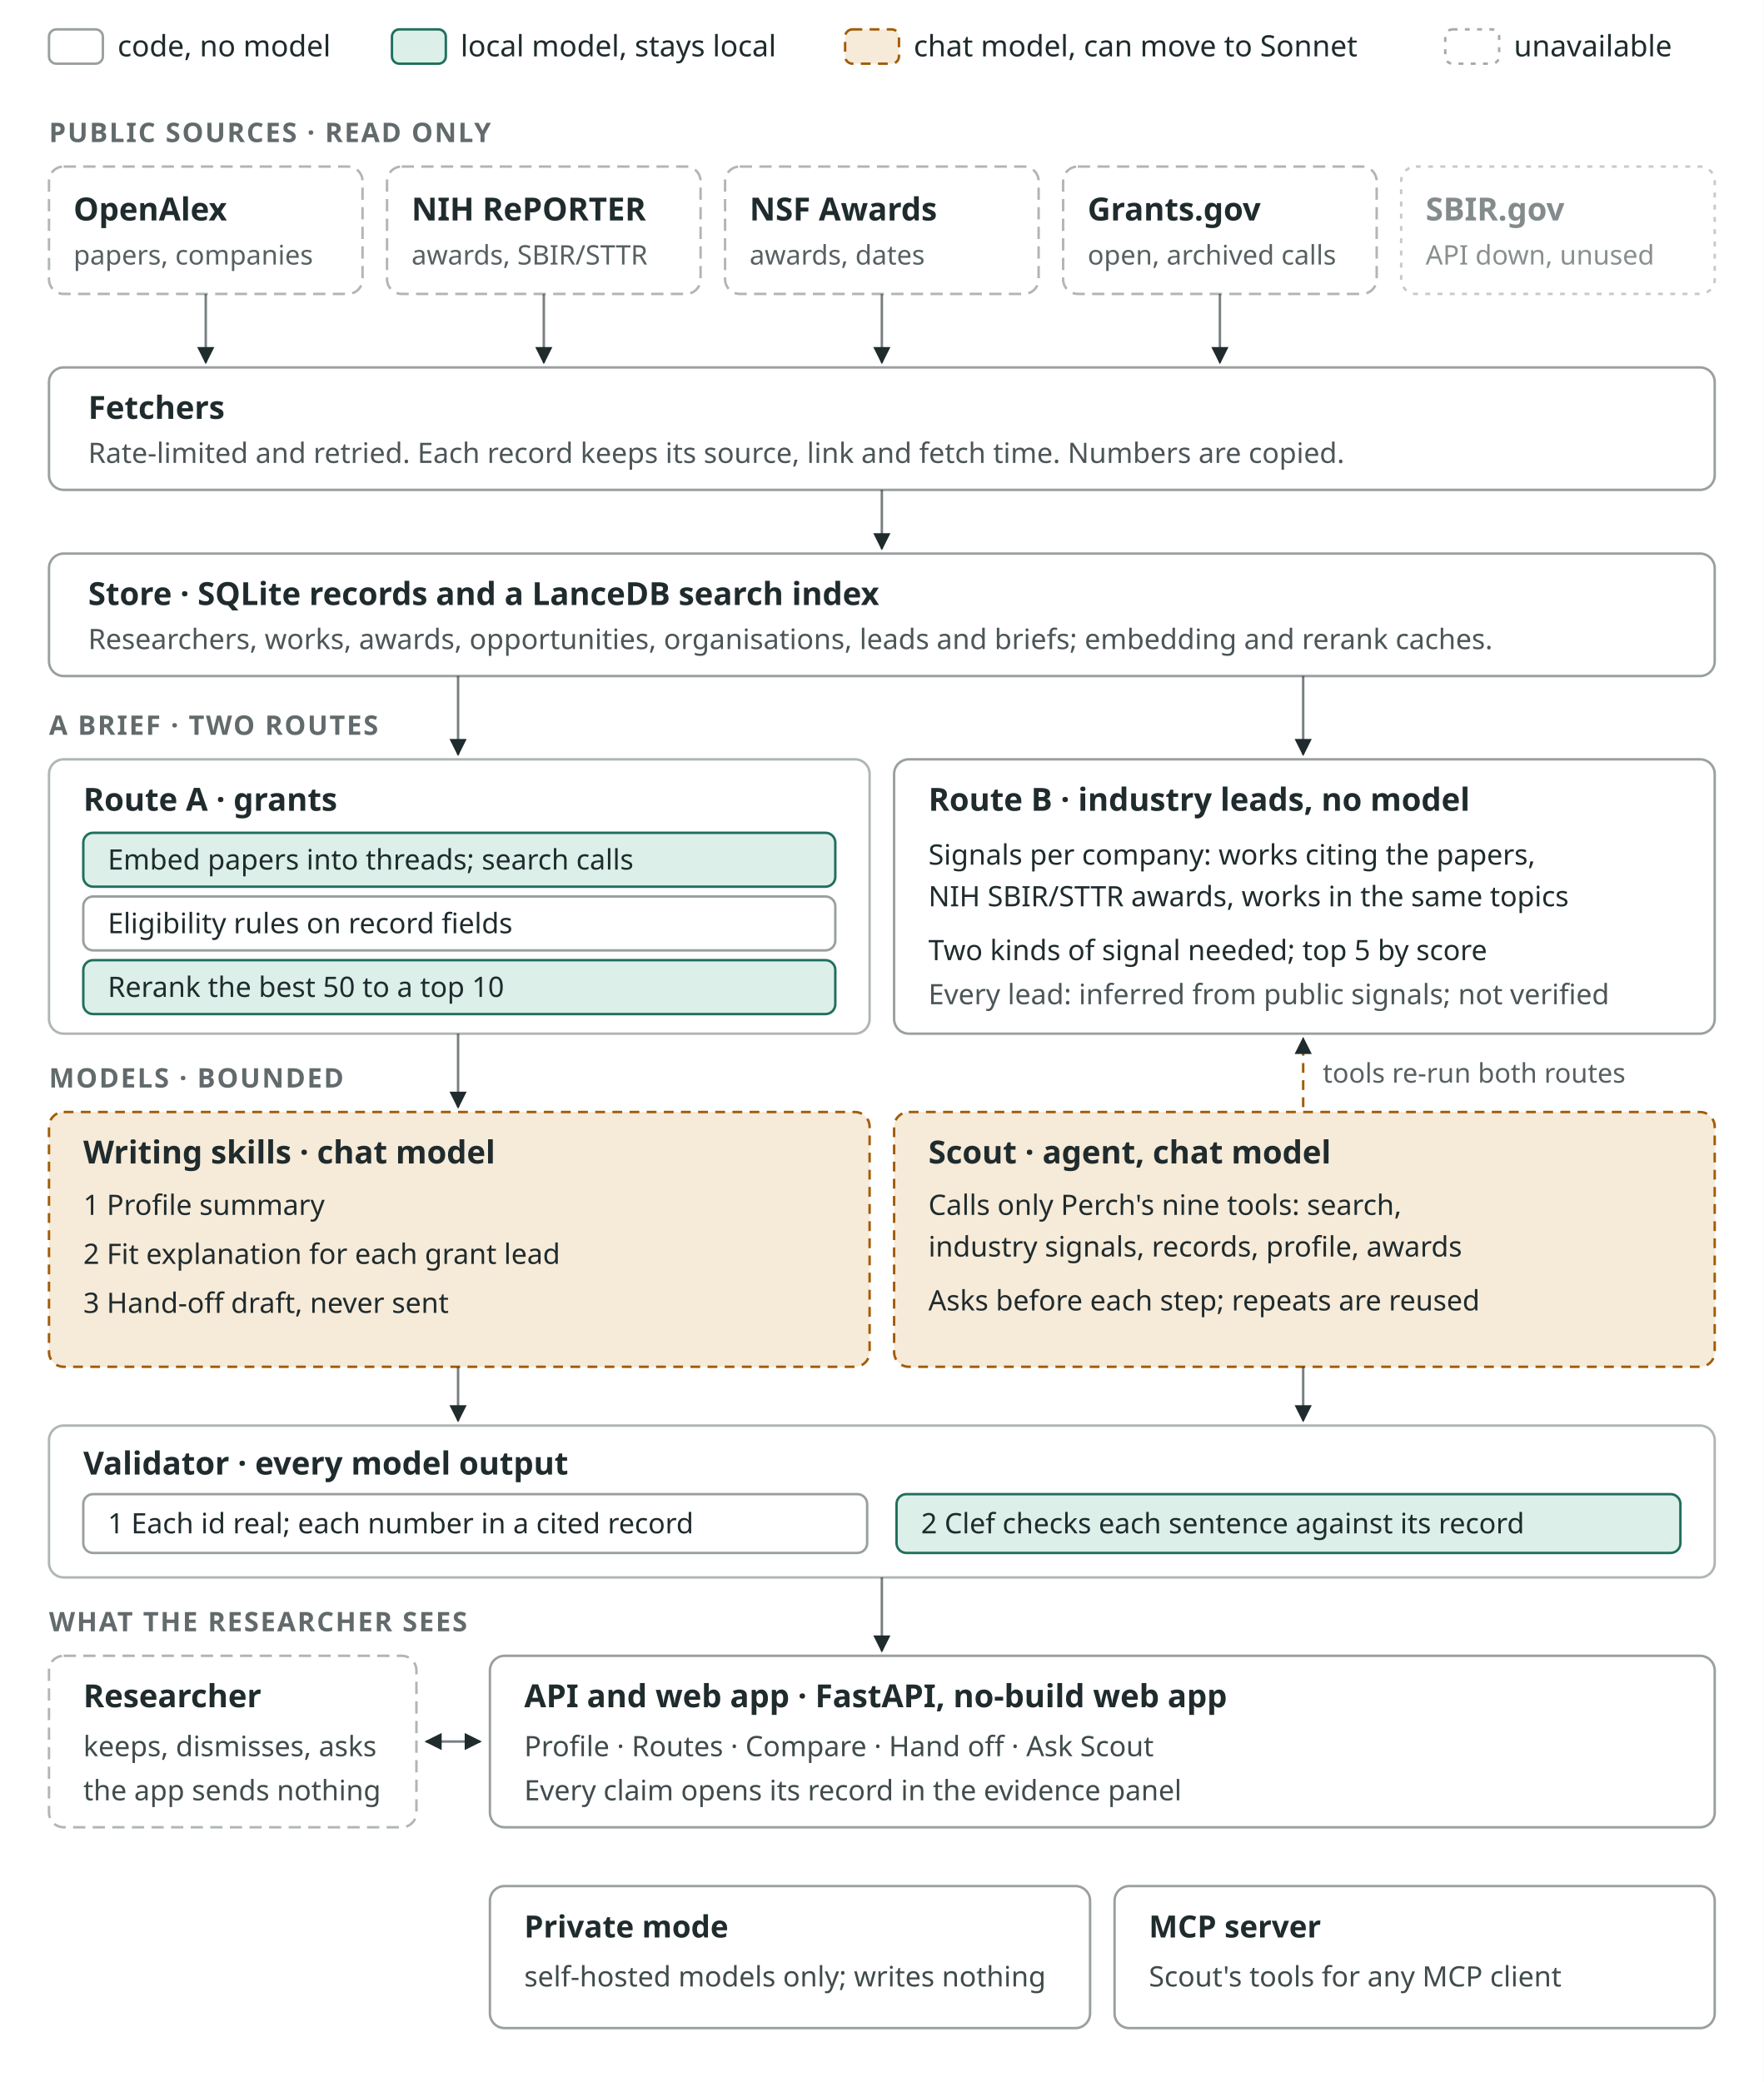
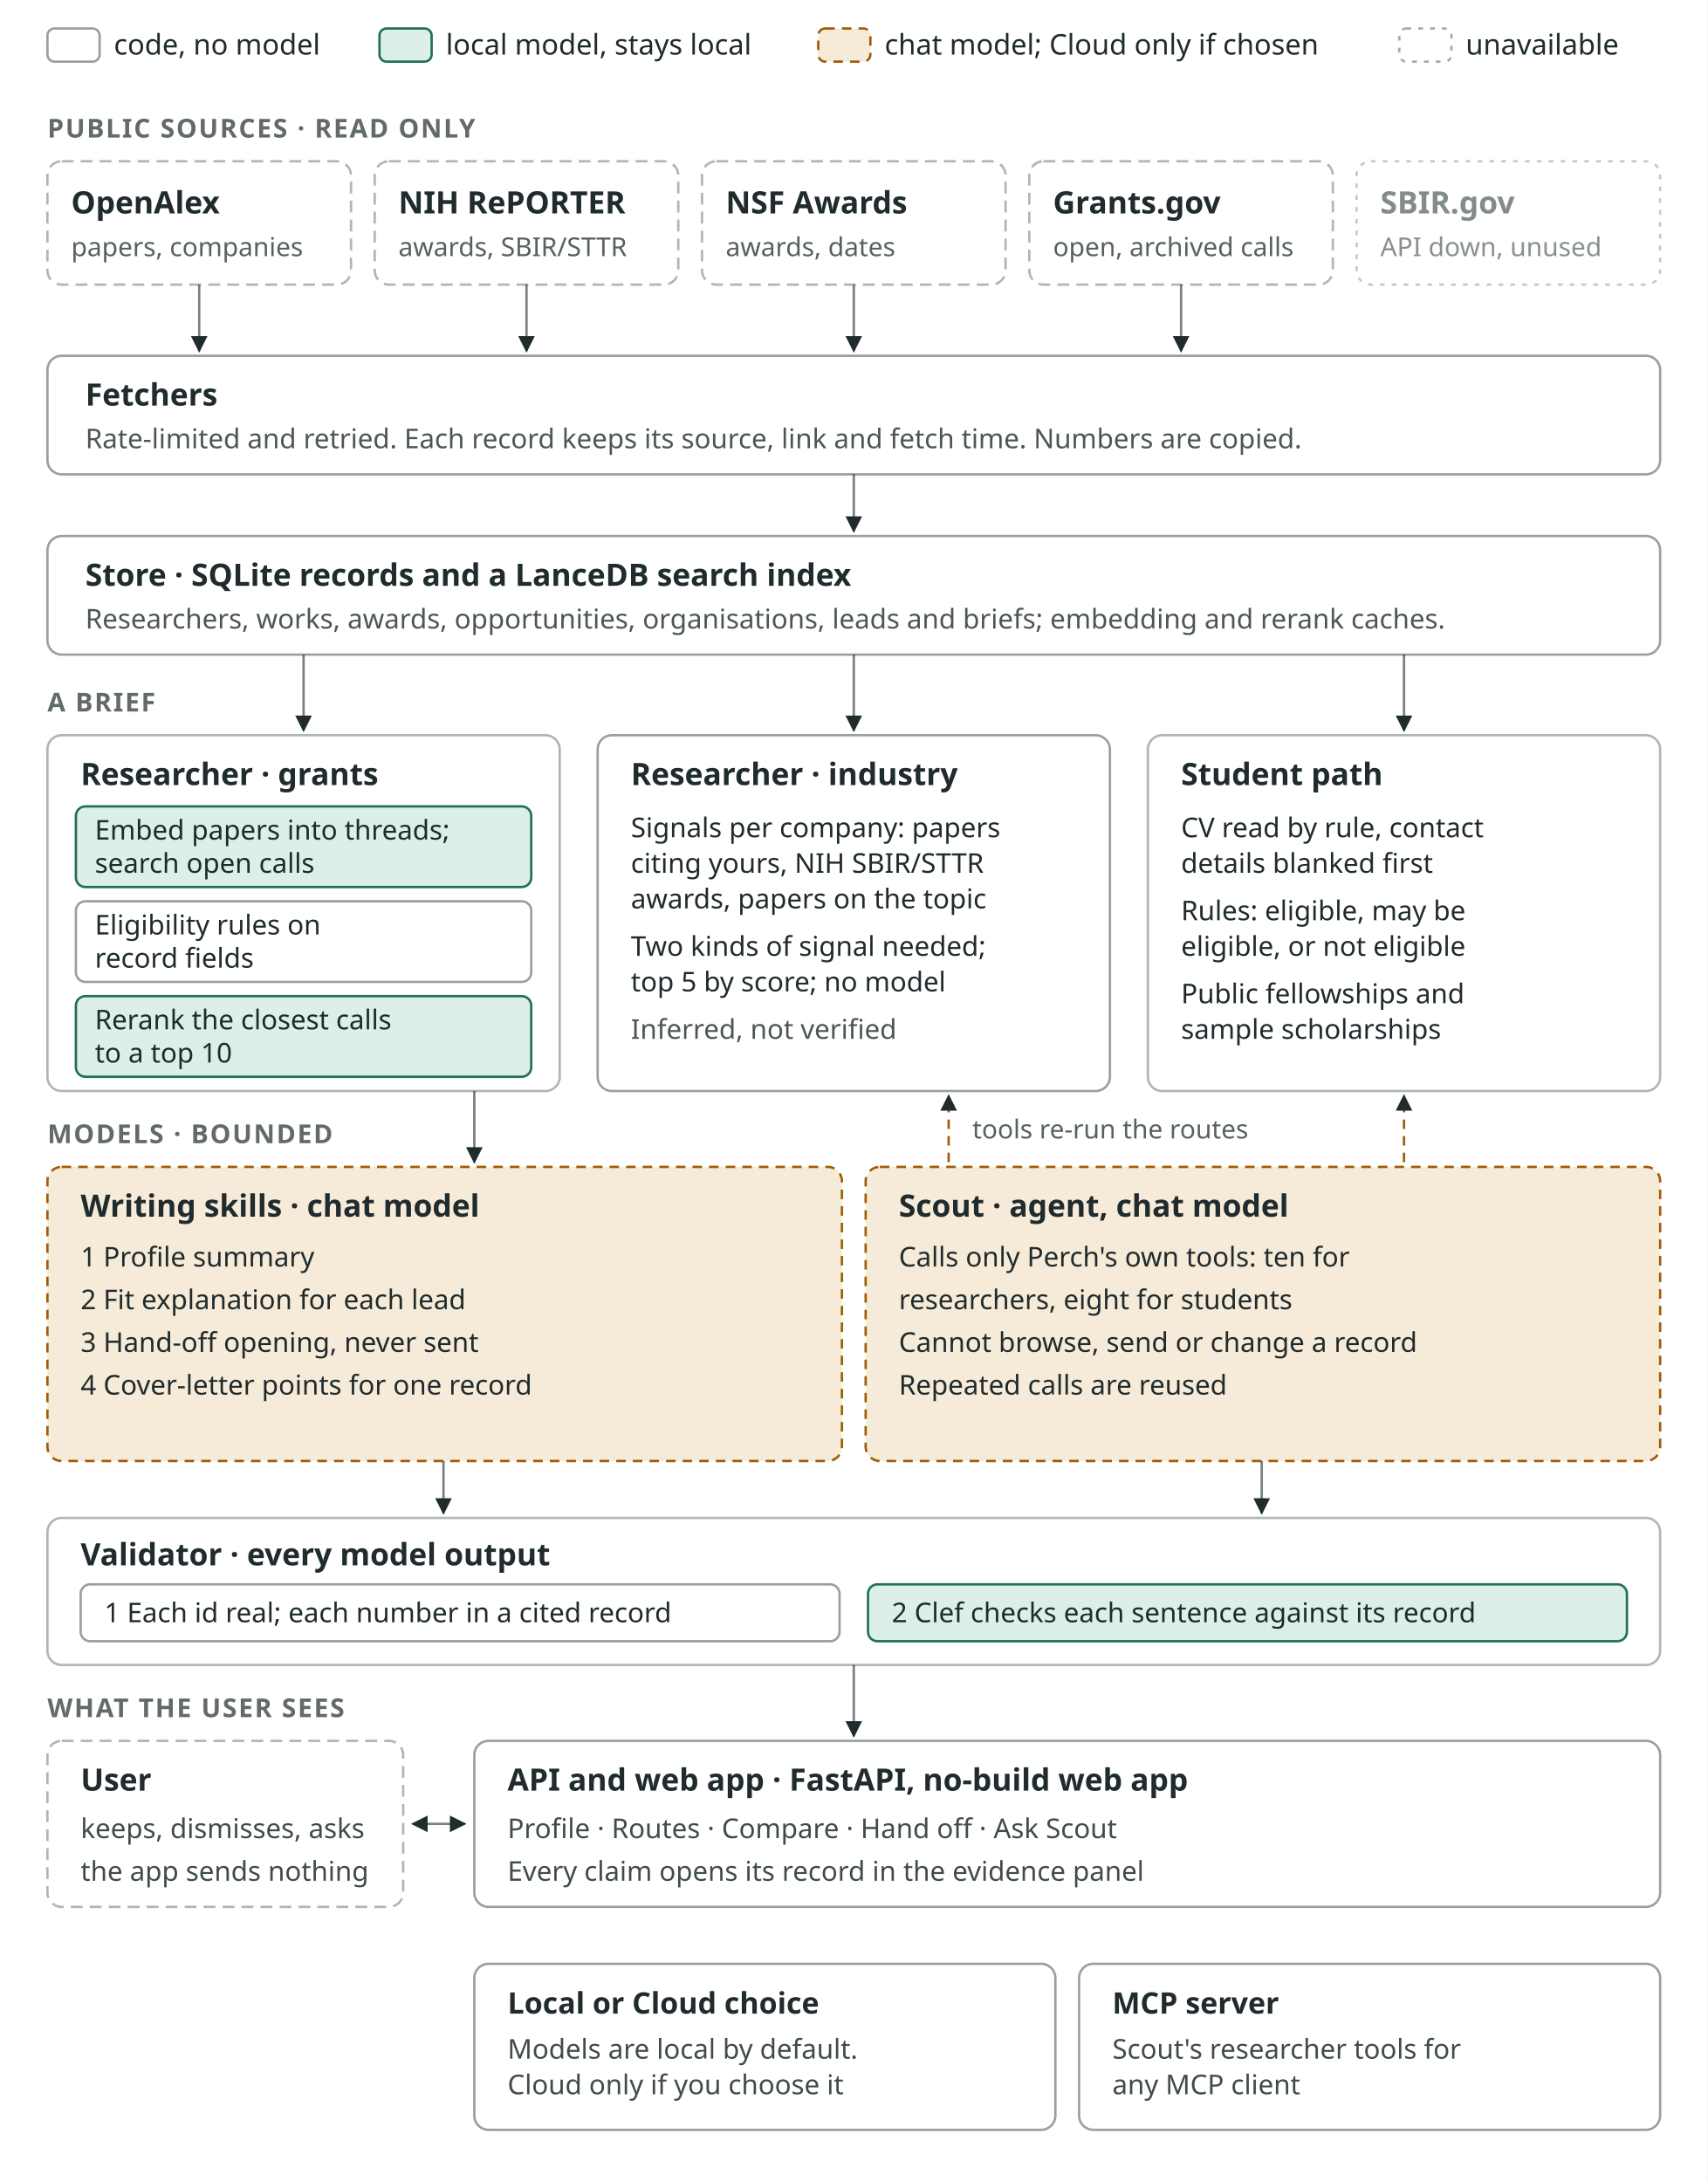
- <svg xmlns="http://www.w3.org/2000/svg" viewBox="0 0 720 850" class="arch" role="img" font-family="system-ui, sans-serif" aria-label="How Perch fits together. Public sources feed plain-code fetchers, which store every record with its provenance. A brief runs two routes from the store: grants, which uses two small local models and eligibility rules, and industry leads, which is code only. A chat model writes the profile summary, the fit explanations and the hand-off draft, and Scout answers follow-ups by calling only Perch's own tools. Every model output passes the validator before the API and web app show it to the researcher. Private mode runs the same pipeline on self-hosted models and writes nothing; the MCP server offers Scout's tools to other agents.">
+ <svg xmlns="http://www.w3.org/2000/svg" viewBox="0 0 720 920" class="arch" role="img" font-family="system-ui, sans-serif" aria-label="How Perch fits together. Public sources feed plain-code fetchers, which store every record with its provenance. A brief runs one side at a time. A researcher gets grants, with two small local models and eligibility rules, and industry leads, which are code only. A student gets a CV read by rule, then public fellowships and sample scholarships. A chat model writes the profile summary, the fit explanations, the hand-off opening and the cover-letter points. Scout answers follow-ups by calling only Perch's own tools. Every model output passes the validator before the web app shows it. Models are local by default; Cloud is used only by the user's choice after a warning. The MCP server offers Scout's researcher tools to other agents.">
  <rect width="100%" height="100%" fill="#ffffff" />
  <defs>
    <marker id="oa" viewBox="0 0 10 10" refX="9" refY="5" markerWidth="7" markerHeight="7" orient="auto-start-reverse">
      <path d="M0 0 L10 5 L0 10 z" fill="#1f2b2d" />
    </marker>
  </defs>
  <g font-size="12" fill="#1f2b2d">
    <rect x="20" y="12" width="22" height="14" rx="3" fill="none" stroke="#1f2b2d" stroke-opacity="0.45" class="k-code" />
    <text x="48" y="23">code, no model</text>
    <rect x="160" y="12" width="22" height="14" rx="3" fill="#dcefe8" stroke="#1f6f5c" class="k-local" />
    <text x="188" y="23">local model, stays local</text>
    <rect x="345" y="12" width="22" height="14" rx="3" fill="#f6ead8" stroke="#a15c07" stroke-dasharray="4 3" class="k-cloud" />
-     <text x="373" y="23">chat model, can move to Sonnet</text>
+     <text x="373" y="23">chat model; Cloud only if chosen</text>
    <rect x="590" y="12" width="22" height="14" rx="3" fill="none" stroke="#1f2b2d" stroke-opacity="0.4" stroke-dasharray="2 3" />
    <text x="618" y="23">unavailable</text>
  </g>
  <g font-size="11" fill="#1f2b2d" opacity="0.7" font-weight="600" letter-spacing="0.06em">
    <text x="20" y="58">PUBLIC SOURCES · READ ONLY</text>
-     <text x="20" y="300">A BRIEF · TWO ROUTES</text>
-     <text x="20" y="444">MODELS · BOUNDED</text>
-     <text x="20" y="666">WHAT THE RESEARCHER SEES</text>
+     <text x="20" y="300">A BRIEF</text>
+     <text x="20" y="482">MODELS · BOUNDED</text>
+     <text x="20" y="724">WHAT THE USER SEES</text>
  </g>
  <g fill="none" stroke="#1f2b2d" stroke-opacity="0.35" stroke-dasharray="5 3">
    <rect x="20" y="68" width="128" height="52" rx="6" />
    <rect x="158" y="68" width="128" height="52" rx="6" />
    <rect x="296" y="68" width="128" height="52" rx="6" />
    <rect x="434" y="68" width="128" height="52" rx="6" />
  </g>
  <rect x="572" y="68" width="128" height="52" rx="6" fill="none" stroke="#1f2b2d" stroke-opacity="0.25" stroke-dasharray="2 3" />
  <g font-size="13" font-weight="600" fill="#1f2b2d">
    <text x="30" y="90">OpenAlex</text>
    <text x="168" y="90">NIH RePORTER</text>
    <text x="306" y="90">NSF Awards</text>
    <text x="444" y="90">Grants.gov</text>
    <text x="582" y="90" opacity="0.55">SBIR.gov</text>
  </g>
  <g font-size="11" fill="#1f2b2d" opacity="0.75">
    <text x="30" y="108">papers, companies</text>
    <text x="168" y="108">awards, SBIR/STTR</text>
    <text x="306" y="108">awards, dates</text>
    <text x="444" y="108">open, archived calls</text>
    <text x="582" y="108" opacity="0.7">API down, unused</text>
  </g>
  <g stroke="#1f2b2d" stroke-opacity="0.6" fill="none" marker-end="url(#oa)">
    <path d="M84 120 V148" />
    <path d="M222 120 V148" />
    <path d="M360 120 V148" />
    <path d="M498 120 V148" />
  </g>
  <g fill="none" stroke="#1f2b2d" stroke-opacity="0.45" class="k-code">
    <rect x="20" y="150" width="680" height="50" rx="6" />
    <rect x="20" y="226" width="680" height="50" rx="6" />
  </g>
  <g font-size="13" font-weight="600" fill="#1f2b2d">
    <text x="36" y="171">Fetchers</text>
    <text x="36" y="247">Store · SQLite records and a LanceDB search index</text>
  </g>
  <g font-size="11.5" fill="#1f2b2d" opacity="0.8">
    <text x="36" y="189">Rate-limited and retried. Each record keeps its source, link and fetch time. Numbers are copied.</text>
    <text x="36" y="265">Researchers, works, awards, opportunities, organisations, leads and briefs; embedding and rerank caches.</text>
  </g>
  <path d="M360 200 V224" stroke="#1f2b2d" stroke-opacity="0.6" fill="none" marker-end="url(#oa)" />
  <g stroke="#1f2b2d" stroke-opacity="0.6" fill="none" marker-end="url(#oa)">
-     <path d="M187 276 V308" />
-     <path d="M532 276 V308" />
+     <path d="M128 276 V308" />
+     <path d="M360 276 V308" />
+     <path d="M592 276 V308" />
  </g>
-   <rect x="20" y="310" width="335" height="112" rx="6" fill="none" stroke="#1f2b2d" stroke-opacity="0.35" />
-   <text x="34" y="331" font-size="13" font-weight="600" fill="#1f2b2d">Route A · grants</text>
-   <rect x="34" y="340" width="307" height="22" rx="4" fill="#dcefe8" stroke="#1f6f5c" class="k-local" />
-   <rect x="34" y="366" width="307" height="22" rx="4" fill="none" stroke="#1f2b2d" stroke-opacity="0.45" class="k-code" />
-   <rect x="34" y="392" width="307" height="22" rx="4" fill="#dcefe8" stroke="#1f6f5c" class="k-local" />
+   <rect x="20" y="310" width="216" height="150" rx="6" fill="none" stroke="#1f2b2d" stroke-opacity="0.35" />
+   <text x="34" y="331" font-size="13" font-weight="600" fill="#1f2b2d">Researcher · grants</text>
+   <rect x="32" y="340" width="192" height="34" rx="4" fill="#dcefe8" stroke="#1f6f5c" class="k-local" />
+   <rect x="32" y="380" width="192" height="34" rx="4" fill="none" stroke="#1f2b2d" stroke-opacity="0.45" class="k-code" />
+   <rect x="32" y="420" width="192" height="34" rx="4" fill="#dcefe8" stroke="#1f6f5c" class="k-local" />
  <g font-size="11.5" fill="#1f2b2d">
-     <text x="44" y="355">Embed papers into threads; search calls</text>
-     <text x="44" y="381">Eligibility rules on record fields</text>
-     <text x="44" y="407">Rerank the best 50 to a top 10</text>
+     <text x="40" y="354">Embed papers into threads;</text>
+     <text x="40" y="368">search open calls</text>
+     <text x="40" y="394">Eligibility rules on</text>
+     <text x="40" y="408">record fields</text>
+     <text x="40" y="434">Rerank the closest calls</text>
+     <text x="40" y="448">to a top 10</text>
  </g>
-   <rect x="365" y="310" width="335" height="112" rx="6" fill="none" stroke="#1f2b2d" stroke-opacity="0.45" class="k-code" />
-   <text x="379" y="331" font-size="13" font-weight="600" fill="#1f2b2d">Route B · industry leads, no model</text>
+   <rect x="252" y="310" width="216" height="150" rx="6" fill="none" stroke="#1f2b2d" stroke-opacity="0.45" class="k-code" />
+   <text x="266" y="331" font-size="13" font-weight="600" fill="#1f2b2d">Researcher · industry</text>
  <g font-size="11.5" fill="#1f2b2d">
-     <text x="379" y="353">Signals per company: works citing the papers,</text>
-     <text x="379" y="370">NIH SBIR/STTR awards, works in the same topics</text>
-     <text x="379" y="392">Two kinds of signal needed; top 5 by score</text>
-     <text x="379" y="410" opacity="0.8">Every lead: inferred from public signals; not verified</text>
+     <text x="266" y="353">Signals per company: papers</text>
+     <text x="266" y="368">citing yours, NIH SBIR/STTR</text>
+     <text x="266" y="383">awards, papers on the topic</text>
+     <text x="266" y="403">Two kinds of signal needed;</text>
+     <text x="266" y="418">top 5 by score; no model</text>
+     <text x="266" y="438" opacity="0.8">Inferred, not verified</text>
  </g>
-   <rect x="20" y="454" width="335" height="104" rx="6" fill="#f6ead8" stroke="#a15c07" stroke-dasharray="4 3" class="k-cloud" />
-   <text x="34" y="475" font-size="13" font-weight="600" fill="#1f2b2d">Writing skills · chat model</text>
+   <rect x="484" y="310" width="216" height="150" rx="6" fill="none" stroke="#1f2b2d" stroke-opacity="0.35" />
+   <text x="498" y="331" font-size="13" font-weight="600" fill="#1f2b2d">Student path</text>
  <g font-size="11.5" fill="#1f2b2d">
-     <text x="34" y="496">1  Profile summary</text>
-     <text x="34" y="516">2  Fit explanation for each grant lead</text>
-     <text x="34" y="536">3  Hand-off draft, never sent</text>
+     <text x="498" y="353">CV read by rule, contact</text>
+     <text x="498" y="368">details blanked first</text>
+     <text x="498" y="388">Rules: eligible, may be</text>
+     <text x="498" y="403">eligible, or not eligible</text>
+     <text x="498" y="423">Public fellowships and</text>
+     <text x="498" y="438">sample scholarships</text>
  </g>
-   <rect x="365" y="454" width="335" height="104" rx="6" fill="#f6ead8" stroke="#a15c07" stroke-dasharray="4 3" class="k-cloud" />
-   <text x="379" y="475" font-size="13" font-weight="600" fill="#1f2b2d">Scout · agent, chat model</text>
+   <rect x="20" y="492" width="335" height="124" rx="6" fill="#f6ead8" stroke="#a15c07" stroke-dasharray="4 3" class="k-cloud" />
+   <text x="34" y="513" font-size="13" font-weight="600" fill="#1f2b2d">Writing skills · chat model</text>
  <g font-size="11.5" fill="#1f2b2d">
-     <text x="379" y="496">Calls only Perch's nine tools: search,</text>
-     <text x="379" y="513">industry signals, records, profile, awards</text>
-     <text x="379" y="535">Asks before each step; repeats are reused</text>
+     <text x="34" y="534">1  Profile summary</text>
+     <text x="34" y="552">2  Fit explanation for each lead</text>
+     <text x="34" y="570">3  Hand-off opening, never sent</text>
+     <text x="34" y="588">4  Cover-letter points for one record</text>
+   </g>
+   <rect x="365" y="492" width="335" height="124" rx="6" fill="#f6ead8" stroke="#a15c07" stroke-dasharray="4 3" class="k-cloud" />
+   <text x="379" y="513" font-size="13" font-weight="600" fill="#1f2b2d">Scout · agent, chat model</text>
+   <g font-size="11.5" fill="#1f2b2d">
+     <text x="379" y="534">Calls only Perch's own tools: ten for</text>
+     <text x="379" y="552">researchers, eight for students</text>
+     <text x="379" y="570">Cannot browse, send or change a record</text>
+     <text x="379" y="588">Repeated calls are reused</text>
  </g>
  <g stroke="#1f2b2d" stroke-opacity="0.6" fill="none" marker-end="url(#oa)">
-     <path d="M187 422 V452" />
+     <path d="M200 460 V490" />
  </g>
-   <path d="M532 452 V424" stroke="#a15c07" stroke-dasharray="4 3" fill="none" marker-end="url(#oa)" class="k-loop" />
-   <text x="540" y="442" font-size="11" fill="#1f2b2d" opacity="0.75">tools re-run both routes</text>
-   <rect x="20" y="582" width="680" height="62" rx="6" fill="none" stroke="#1f2b2d" stroke-opacity="0.35" />
-   <text x="34" y="602" font-size="13" font-weight="600" fill="#1f2b2d">Validator · every model output</text>
-   <rect x="34" y="610" width="320" height="24" rx="4" fill="none" stroke="#1f2b2d" stroke-opacity="0.45" class="k-code" />
-   <rect x="366" y="610" width="320" height="24" rx="4" fill="#dcefe8" stroke="#1f6f5c" class="k-local" />
+   <g stroke="#a15c07" stroke-dasharray="4 3" fill="none" marker-end="url(#oa)" class="k-loop">
+     <path d="M400 490 V462" />
+     <path d="M592 490 V462" />
+   </g>
+   <text x="410" y="480" font-size="11" fill="#1f2b2d" opacity="0.75">tools re-run the routes</text>
+   <rect x="20" y="640" width="680" height="62" rx="6" fill="none" stroke="#1f2b2d" stroke-opacity="0.35" />
+   <text x="34" y="660" font-size="13" font-weight="600" fill="#1f2b2d">Validator · every model output</text>
+   <rect x="34" y="668" width="320" height="24" rx="4" fill="none" stroke="#1f2b2d" stroke-opacity="0.45" class="k-code" />
+   <rect x="366" y="668" width="320" height="24" rx="4" fill="#dcefe8" stroke="#1f6f5c" class="k-local" />
  <g font-size="11.5" fill="#1f2b2d">
-     <text x="44" y="626">1  Each id real; each number in a cited record</text>
-     <text x="376" y="626">2  Clef checks each sentence against its record</text>
+     <text x="44" y="684">1  Each id real; each number in a cited record</text>
+     <text x="376" y="684">2  Clef checks each sentence against its record</text>
  </g>
  <g stroke="#1f2b2d" stroke-opacity="0.6" fill="none" marker-end="url(#oa)">
-     <path d="M187 558 V580" />
-     <path d="M532 558 V580" />
+     <path d="M187 616 V638" />
+     <path d="M532 616 V638" />
  </g>
-   <rect x="200" y="676" width="500" height="70" rx="6" fill="none" stroke="#1f2b2d" stroke-opacity="0.45" class="k-code" />
-   <text x="214" y="697" font-size="13" font-weight="600" fill="#1f2b2d">API and web app · FastAPI, no-build web app</text>
+   <rect x="200" y="734" width="500" height="70" rx="6" fill="none" stroke="#1f2b2d" stroke-opacity="0.45" class="k-code" />
+   <text x="214" y="755" font-size="13" font-weight="600" fill="#1f2b2d">API and web app · FastAPI, no-build web app</text>
  <g font-size="11.5" fill="#1f2b2d" opacity="0.85">
-     <text x="214" y="717">Profile · Routes · Compare · Hand off · Ask Scout</text>
-     <text x="214" y="735">Every claim opens its record in the evidence panel</text>
+     <text x="214" y="775">Profile · Routes · Compare · Hand off · Ask Scout</text>
+     <text x="214" y="793">Every claim opens its record in the evidence panel</text>
  </g>
-   <rect x="20" y="676" width="150" height="70" rx="6" fill="none" stroke="#1f2b2d" stroke-opacity="0.35" stroke-dasharray="5 3" />
-   <text x="34" y="697" font-size="13" font-weight="600" fill="#1f2b2d">Researcher</text>
+   <rect x="20" y="734" width="150" height="70" rx="6" fill="none" stroke="#1f2b2d" stroke-opacity="0.35" stroke-dasharray="5 3" />
+   <text x="34" y="755" font-size="13" font-weight="600" fill="#1f2b2d">User</text>
  <g font-size="11.5" fill="#1f2b2d" opacity="0.85">
-     <text x="34" y="717">keeps, dismisses, asks</text>
-     <text x="34" y="735">the app sends nothing</text>
+     <text x="34" y="775">keeps, dismisses, asks</text>
+     <text x="34" y="793">the app sends nothing</text>
  </g>
-   <path d="M360 644 V674" stroke="#1f2b2d" stroke-opacity="0.6" fill="none" marker-end="url(#oa)" />
-   <path d="M174 711 H196" stroke="#1f2b2d" stroke-opacity="0.6" fill="none" marker-start="url(#oa)" marker-end="url(#oa)" />
+   <path d="M360 702 V732" stroke="#1f2b2d" stroke-opacity="0.6" fill="none" marker-end="url(#oa)" />
+   <path d="M174 769 H196" stroke="#1f2b2d" stroke-opacity="0.6" fill="none" marker-start="url(#oa)" marker-end="url(#oa)" />
  <g fill="none" stroke="#1f2b2d" stroke-opacity="0.45" class="k-code">
-     <rect x="200" y="770" width="245" height="58" rx="6" />
-     <rect x="455" y="770" width="245" height="58" rx="6" />
+     <rect x="200" y="828" width="245" height="70" rx="6" />
+     <rect x="455" y="828" width="245" height="70" rx="6" />
  </g>
  <g font-size="12.5" font-weight="600" fill="#1f2b2d">
-     <text x="214" y="791">Private mode</text>
-     <text x="469" y="791">MCP server</text>
+     <text x="214" y="849">Local or Cloud choice</text>
+     <text x="469" y="849">MCP server</text>
  </g>
  <g font-size="11.5" fill="#1f2b2d" opacity="0.85">
-     <text x="214" y="811">self-hosted models only; writes nothing</text>
-     <text x="469" y="811">Scout's tools for any MCP client</text>
+     <text x="214" y="868">Models are local by default.</text>
+     <text x="214" y="883">Cloud only if you choose it</text>
+     <text x="469" y="868">Scout's researcher tools for</text>
+     <text x="469" y="883">any MCP client</text>
  </g>
</svg>
